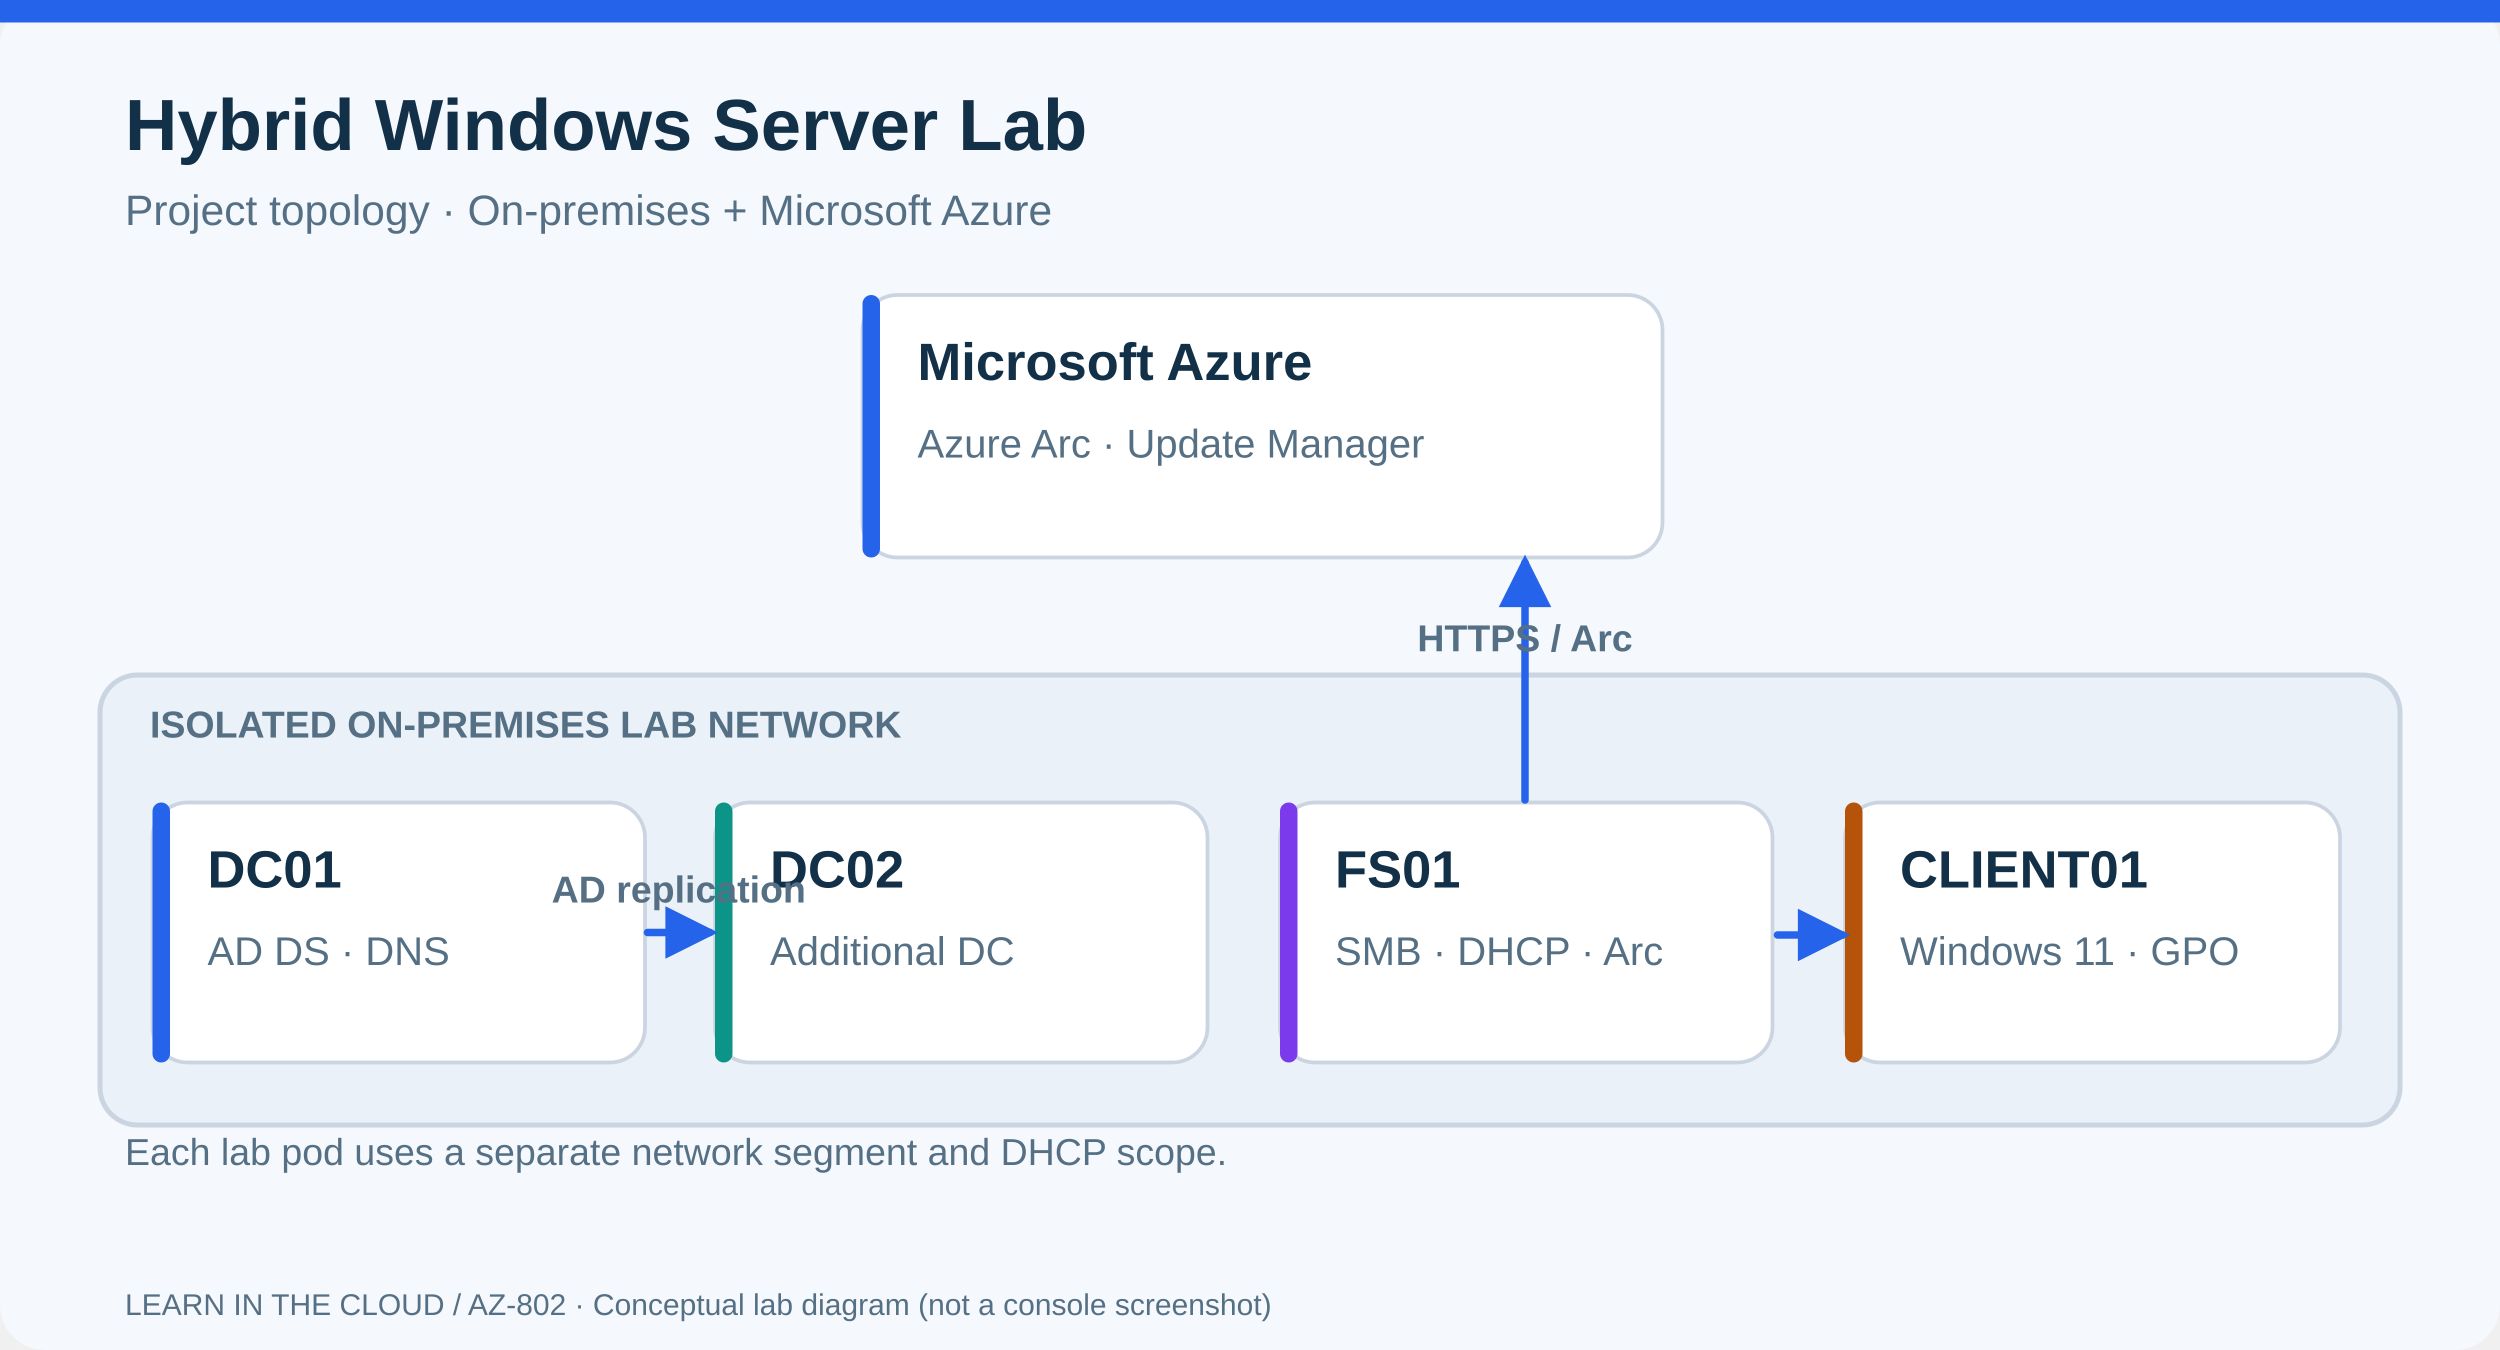
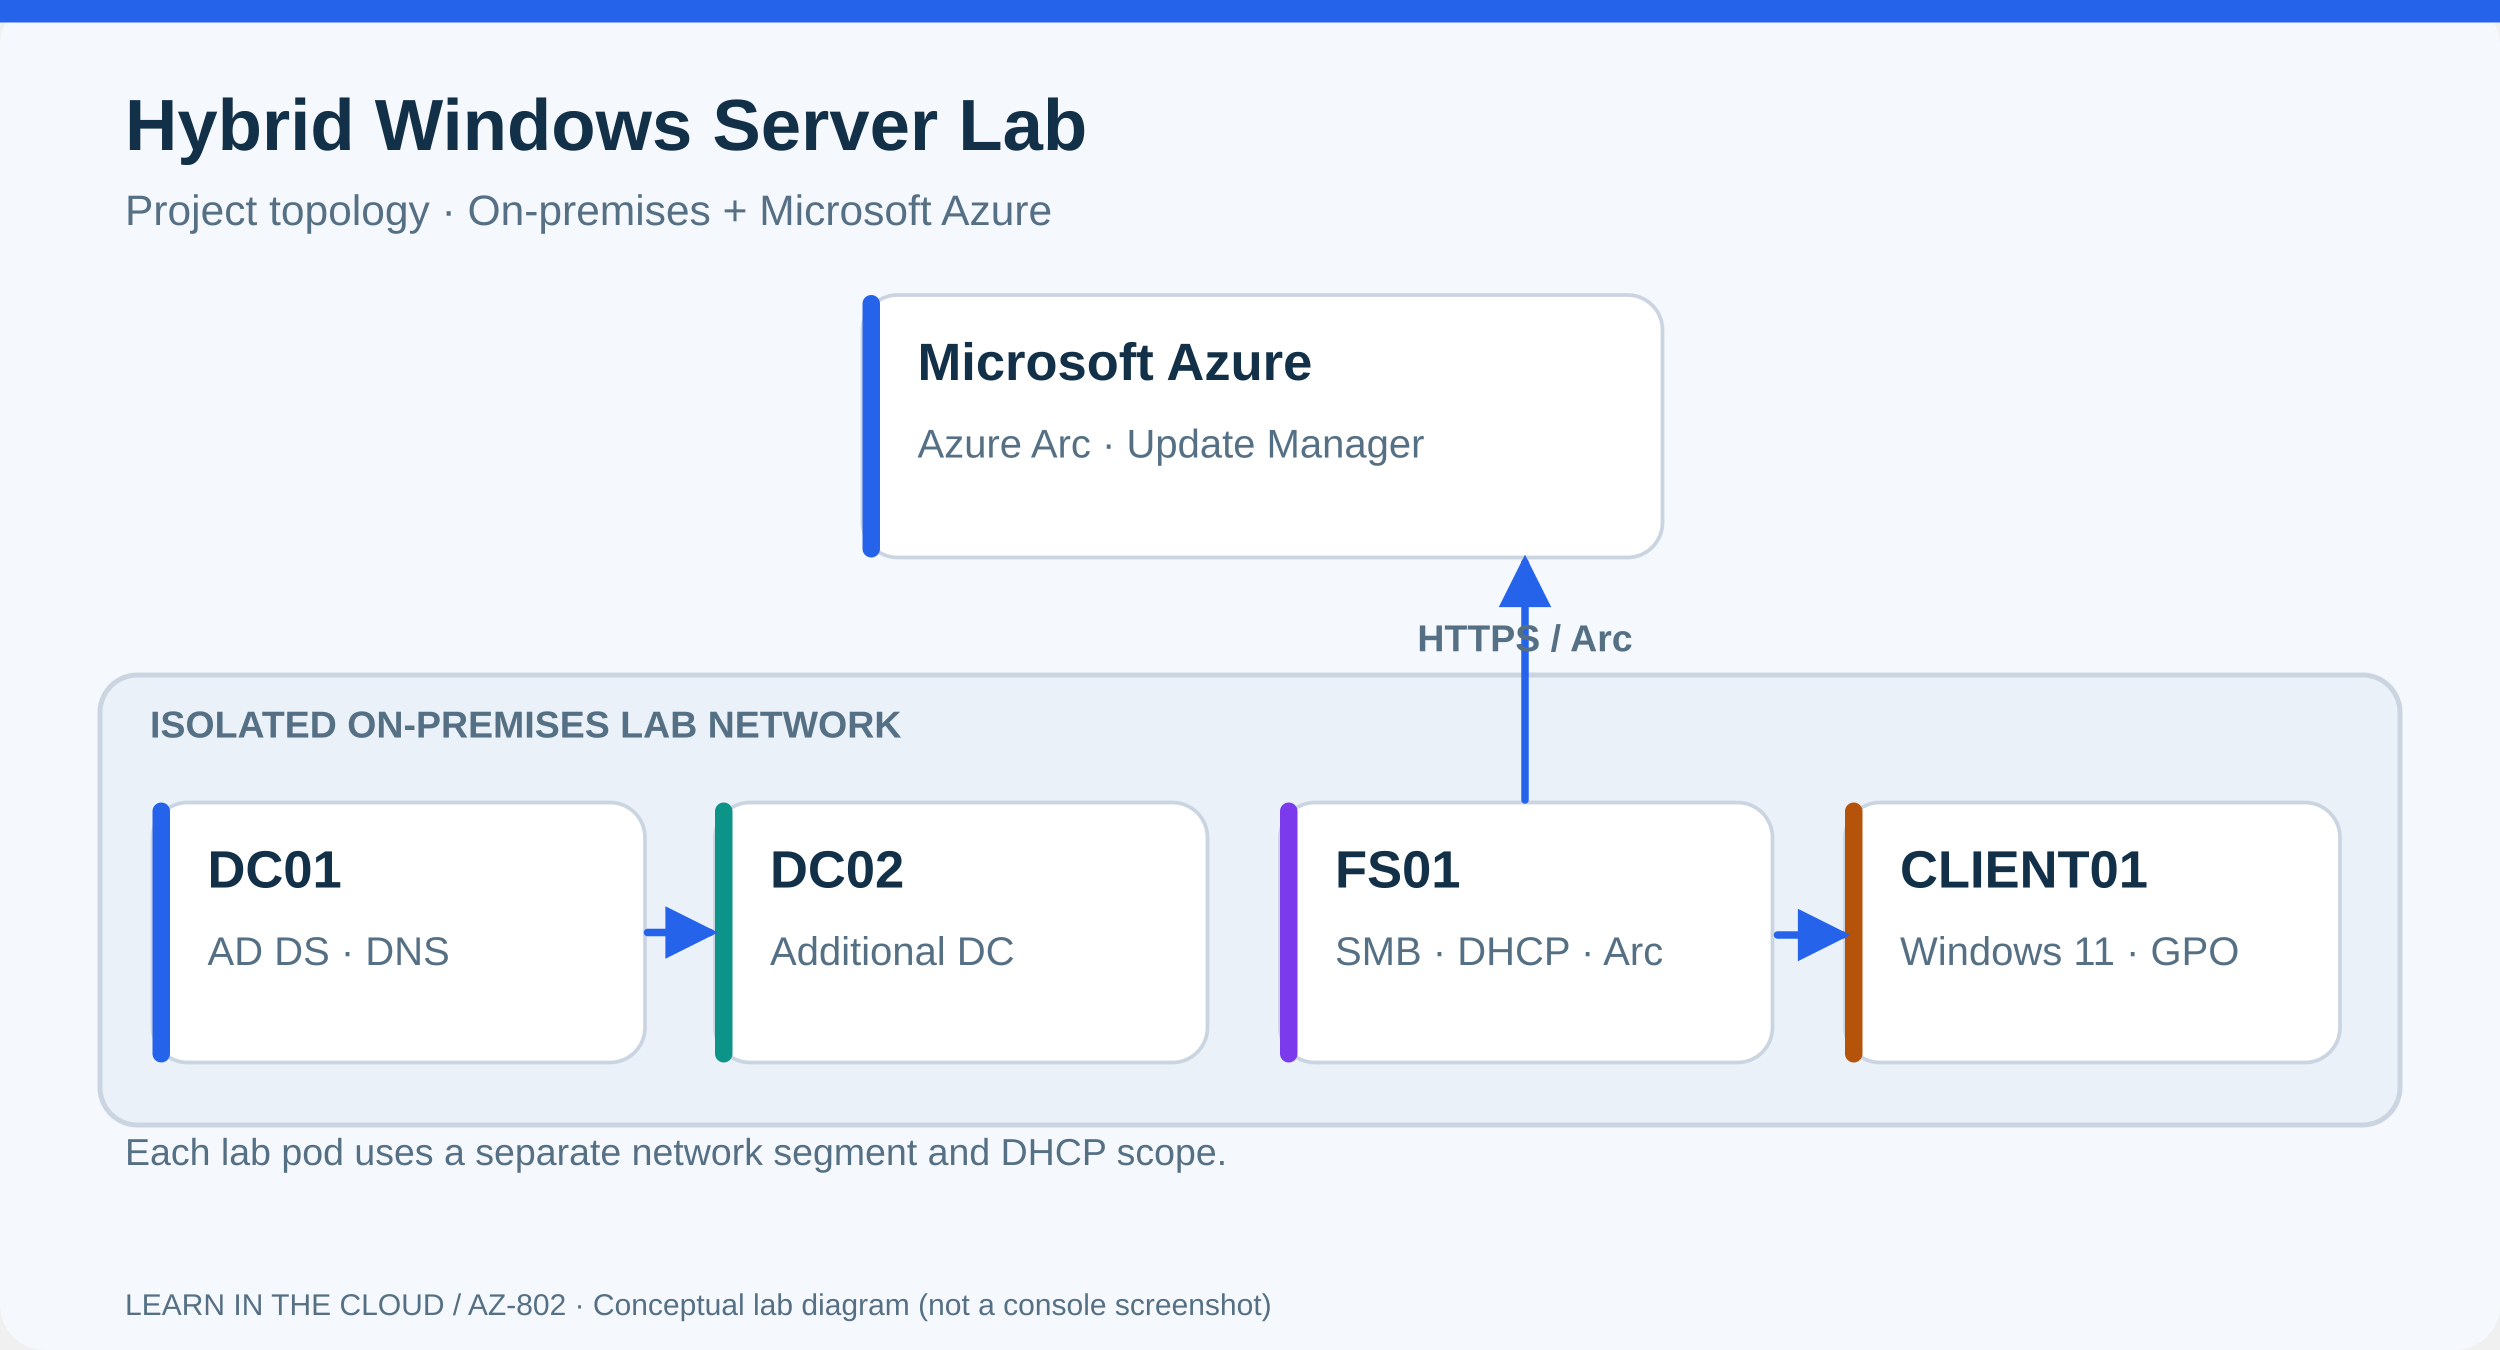
<svg xmlns="http://www.w3.org/2000/svg" width="1000" height="540" viewBox="0 0 1000 540" role="img" aria-label="A network topology with DC01, DC02, FS01 and CLIENT01 in an isolated lab network connected to Azure Arc.">
  <defs>
    <marker id="arrow" viewBox="0 0 10 10" refX="8.5" refY="5" markerWidth="7" markerHeight="7" orient="auto-start-reverse">
      <path d="M0 0 L10 5 L0 10 Z" fill="#2563eb" />
    </marker>
  </defs>
  <rect width="1000" height="540" rx="18" fill="#f5f8fc" />
  <rect width="1000" height="9" fill="#2563eb" />
  <text x="50" y="60" font-family="Arial, Helvetica, sans-serif" font-size="29" font-weight="700" fill="#123047" text-anchor="start">Hybrid Windows Server Lab</text>
  <text x="50" y="90" font-family="Arial, Helvetica, sans-serif" font-size="17" font-weight="400" fill="#557084" text-anchor="start">Project topology  ·  On-premises + Microsoft Azure</text>
  <rect x="345" y="118" width="320" height="105" rx="14" fill="#ffffff" stroke="#cbd5e1" stroke-width="1.5" />
  <rect x="345" y="118" width="7" height="105" rx="3.5" fill="#2563eb" />
  <text x="367" y="152" font-family="Arial, Helvetica, sans-serif" font-size="21" font-weight="700" fill="#123047" text-anchor="start">Microsoft Azure</text>
  <text x="367" y="183" font-family="Arial, Helvetica, sans-serif" font-size="16" font-weight="400" fill="#557084" text-anchor="start">Azure Arc  ·  Update Manager</text>
  <rect x="40" y="270" width="920" height="180" rx="15" fill="#eaf1f8" stroke="#cbd5e1" stroke-width="2" />
  <text x="60" y="295" font-family="Arial, Helvetica, sans-serif" font-size="15" font-weight="700" fill="#557084" text-anchor="start">ISOLATED ON-PREMISES LAB NETWORK</text>
  <rect x="61" y="321" width="197" height="104" rx="14" fill="#ffffff" stroke="#cbd5e1" stroke-width="1.5" />
  <rect x="61" y="321" width="7" height="104" rx="3.5" fill="#2563eb" />
  <text x="83" y="355" font-family="Arial, Helvetica, sans-serif" font-size="21" font-weight="700" fill="#123047" text-anchor="start">DC01</text>
  <text x="83" y="386" font-family="Arial, Helvetica, sans-serif" font-size="16" font-weight="400" fill="#557084" text-anchor="start">AD DS  ·  DNS</text>
  <rect x="286" y="321" width="197" height="104" rx="14" fill="#ffffff" stroke="#cbd5e1" stroke-width="1.5" />
  <rect x="286" y="321" width="7" height="104" rx="3.5" fill="#0d9488" />
  <text x="308" y="355" font-family="Arial, Helvetica, sans-serif" font-size="21" font-weight="700" fill="#123047" text-anchor="start">DC02</text>
  <text x="308" y="386" font-family="Arial, Helvetica, sans-serif" font-size="16" font-weight="400" fill="#557084" text-anchor="start">Additional DC</text>
  <rect x="512" y="321" width="197" height="104" rx="14" fill="#ffffff" stroke="#cbd5e1" stroke-width="1.5" />
  <rect x="512" y="321" width="7" height="104" rx="3.5" fill="#7c3aed" />
  <text x="534" y="355" font-family="Arial, Helvetica, sans-serif" font-size="21" font-weight="700" fill="#123047" text-anchor="start">FS01</text>
  <text x="534" y="386" font-family="Arial, Helvetica, sans-serif" font-size="16" font-weight="400" fill="#557084" text-anchor="start">SMB  ·  DHCP  ·  Arc</text>
  <rect x="738" y="321" width="198" height="104" rx="14" fill="#ffffff" stroke="#cbd5e1" stroke-width="1.5" />
  <rect x="738" y="321" width="7" height="104" rx="3.5" fill="#b45309" />
  <text x="760" y="355" font-family="Arial, Helvetica, sans-serif" font-size="21" font-weight="700" fill="#123047" text-anchor="start">CLIENT01</text>
  <text x="760" y="386" font-family="Arial, Helvetica, sans-serif" font-size="16" font-weight="400" fill="#557084" text-anchor="start">Windows 11  ·  GPO</text>
  <line x1="610" y1="320" x2="610" y2="225" stroke="#2563eb" stroke-width="3" stroke-linecap="round" marker-end="url(#arrow)" />
  <text x="610" y="260.5" font-family="Arial, Helvetica, sans-serif" font-size="15" font-weight="600" fill="#557084" text-anchor="middle">HTTPS / Arc</text>
  <line x1="259" y1="373" x2="284" y2="373" stroke="#2563eb" stroke-width="3" stroke-linecap="round" marker-end="url(#arrow)" />
-   <text x="271.5" y="361" font-family="Arial, Helvetica, sans-serif" font-size="15" font-weight="600" fill="#557084" text-anchor="middle">AD replication</text>
  <line x1="711" y1="374" x2="737" y2="374" stroke="#2563eb" stroke-width="3" stroke-linecap="round" marker-end="url(#arrow)" />
  <text x="50" y="466" font-family="Arial, Helvetica, sans-serif" font-size="15" font-weight="400" fill="#557084" text-anchor="start">Each lab pod uses a separate network segment and DHCP scope.</text>
  <text x="50" y="526" font-family="Arial, Helvetica, sans-serif" font-size="12" font-weight="400" fill="#557084" text-anchor="start">LEARN IN THE CLOUD  /  AZ-802   ·   Conceptual lab diagram (not a console screenshot)</text>
</svg>
